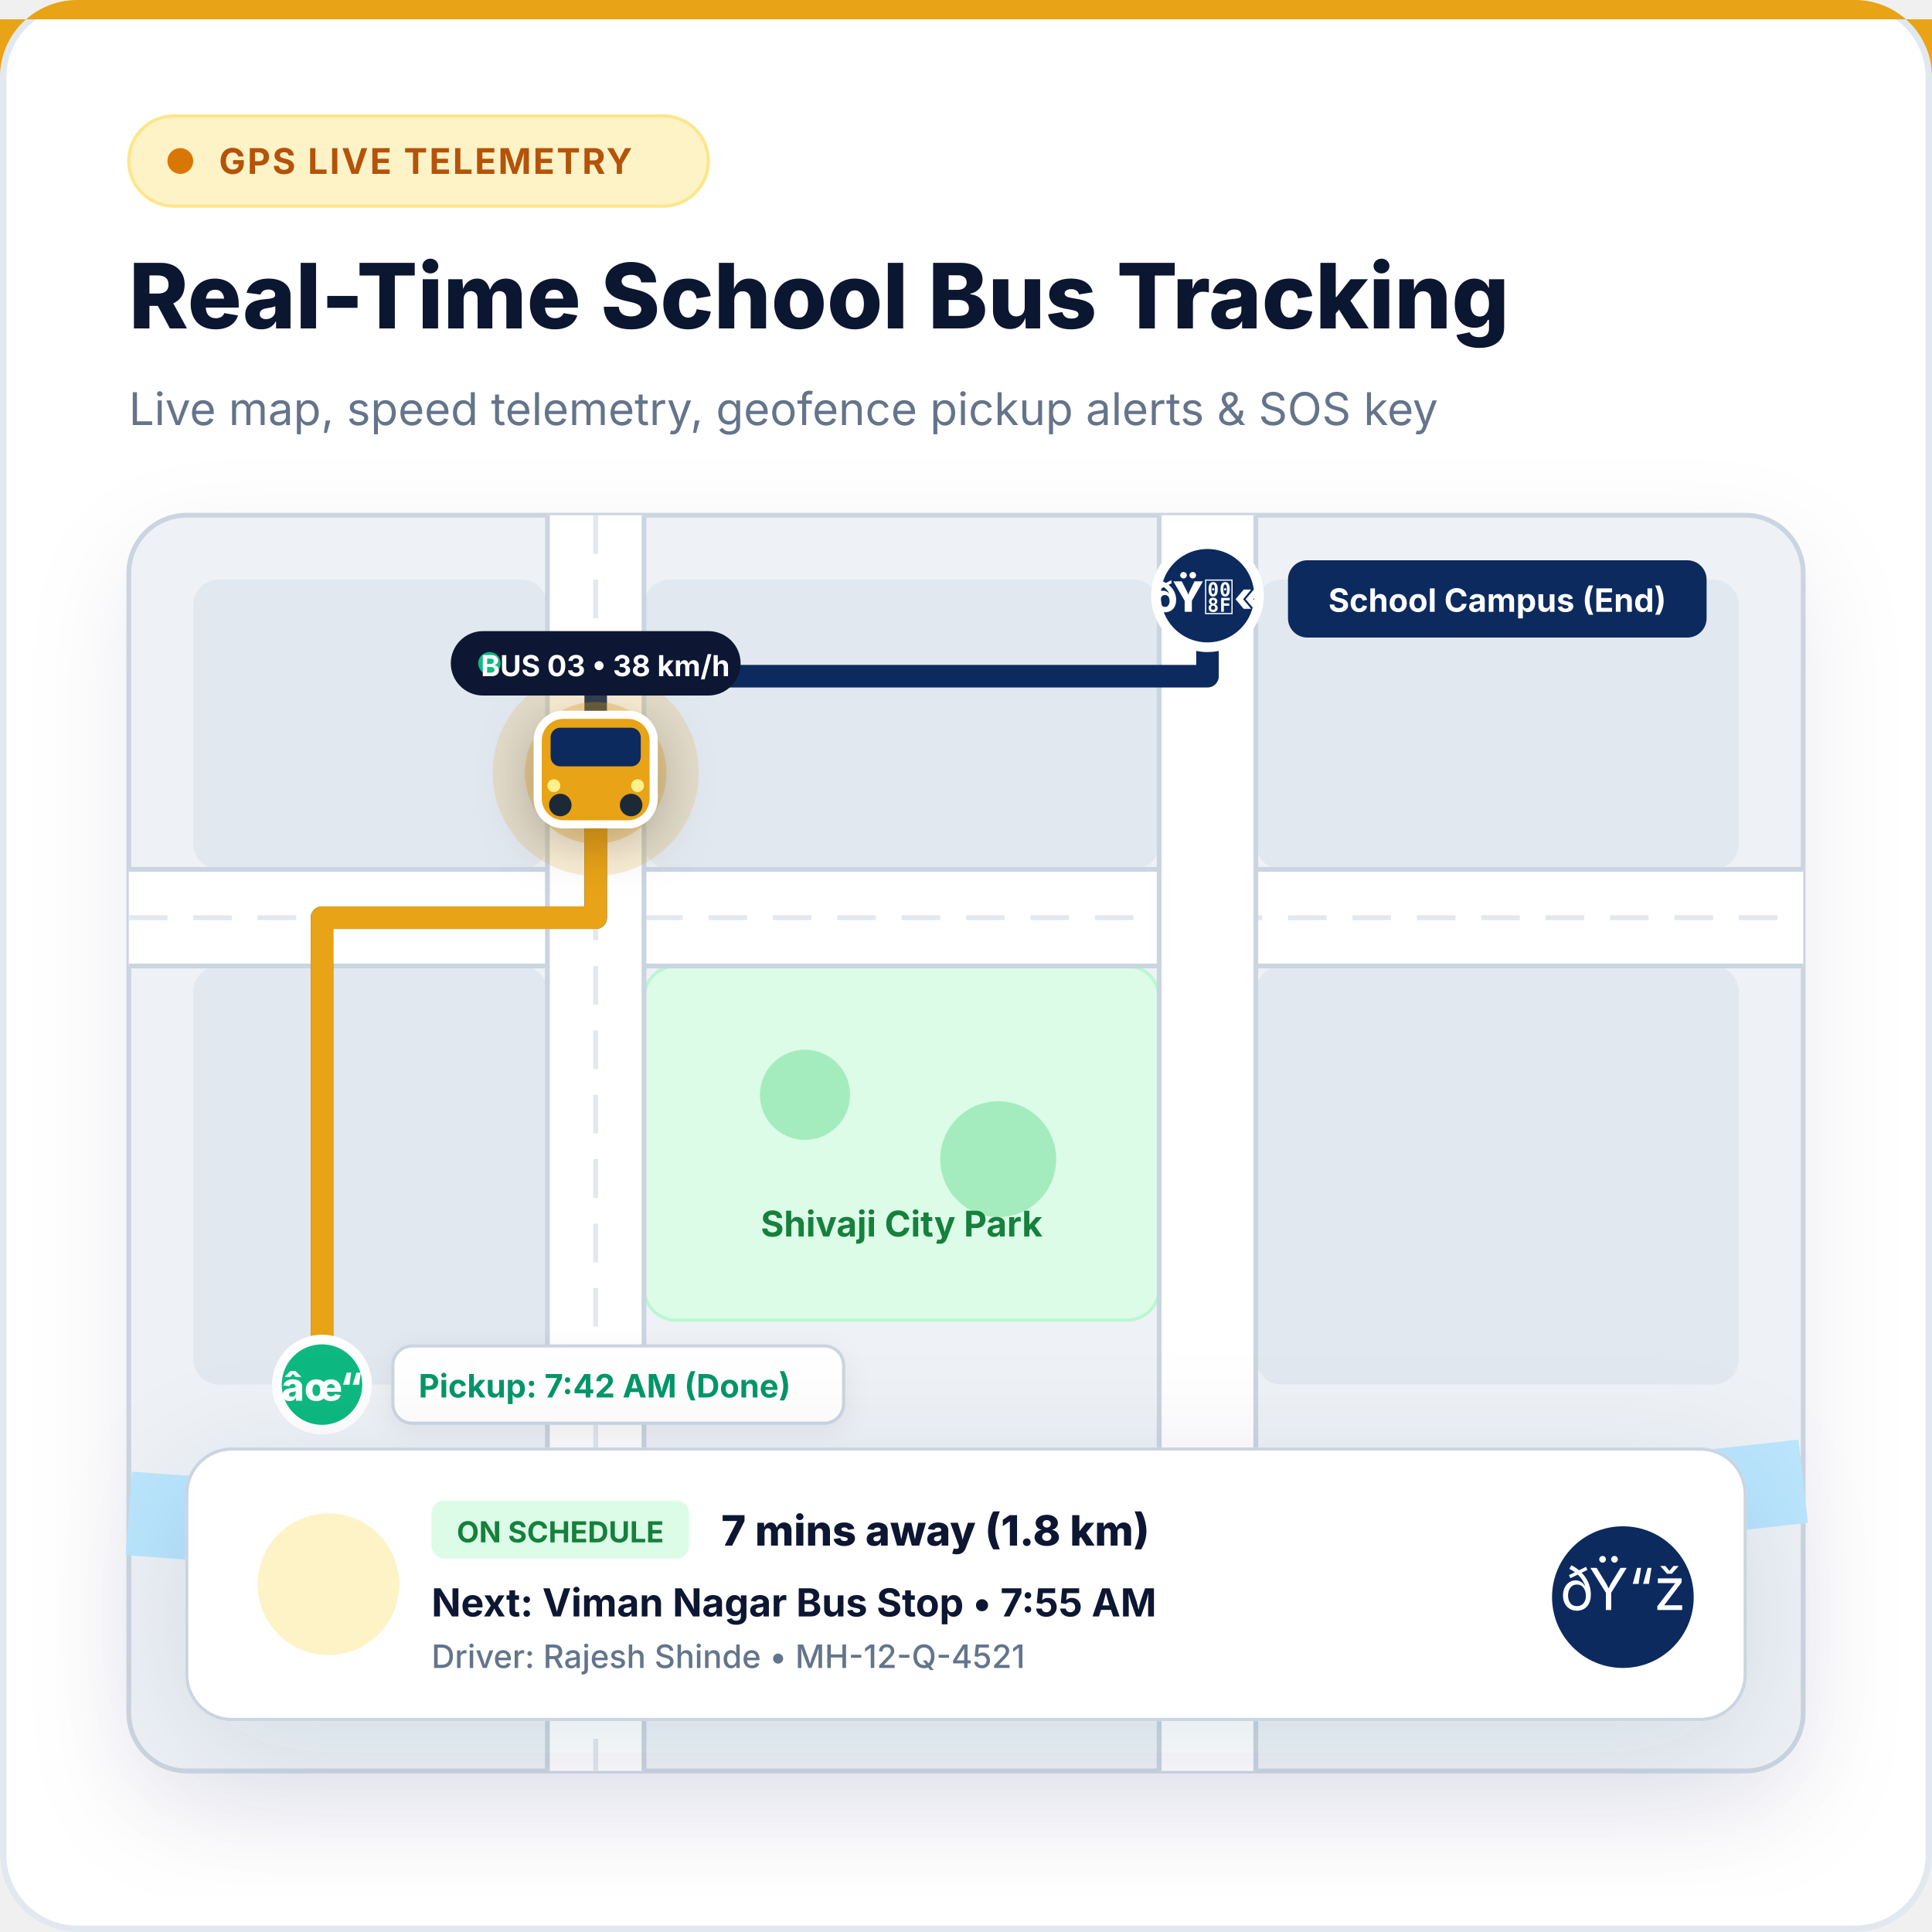
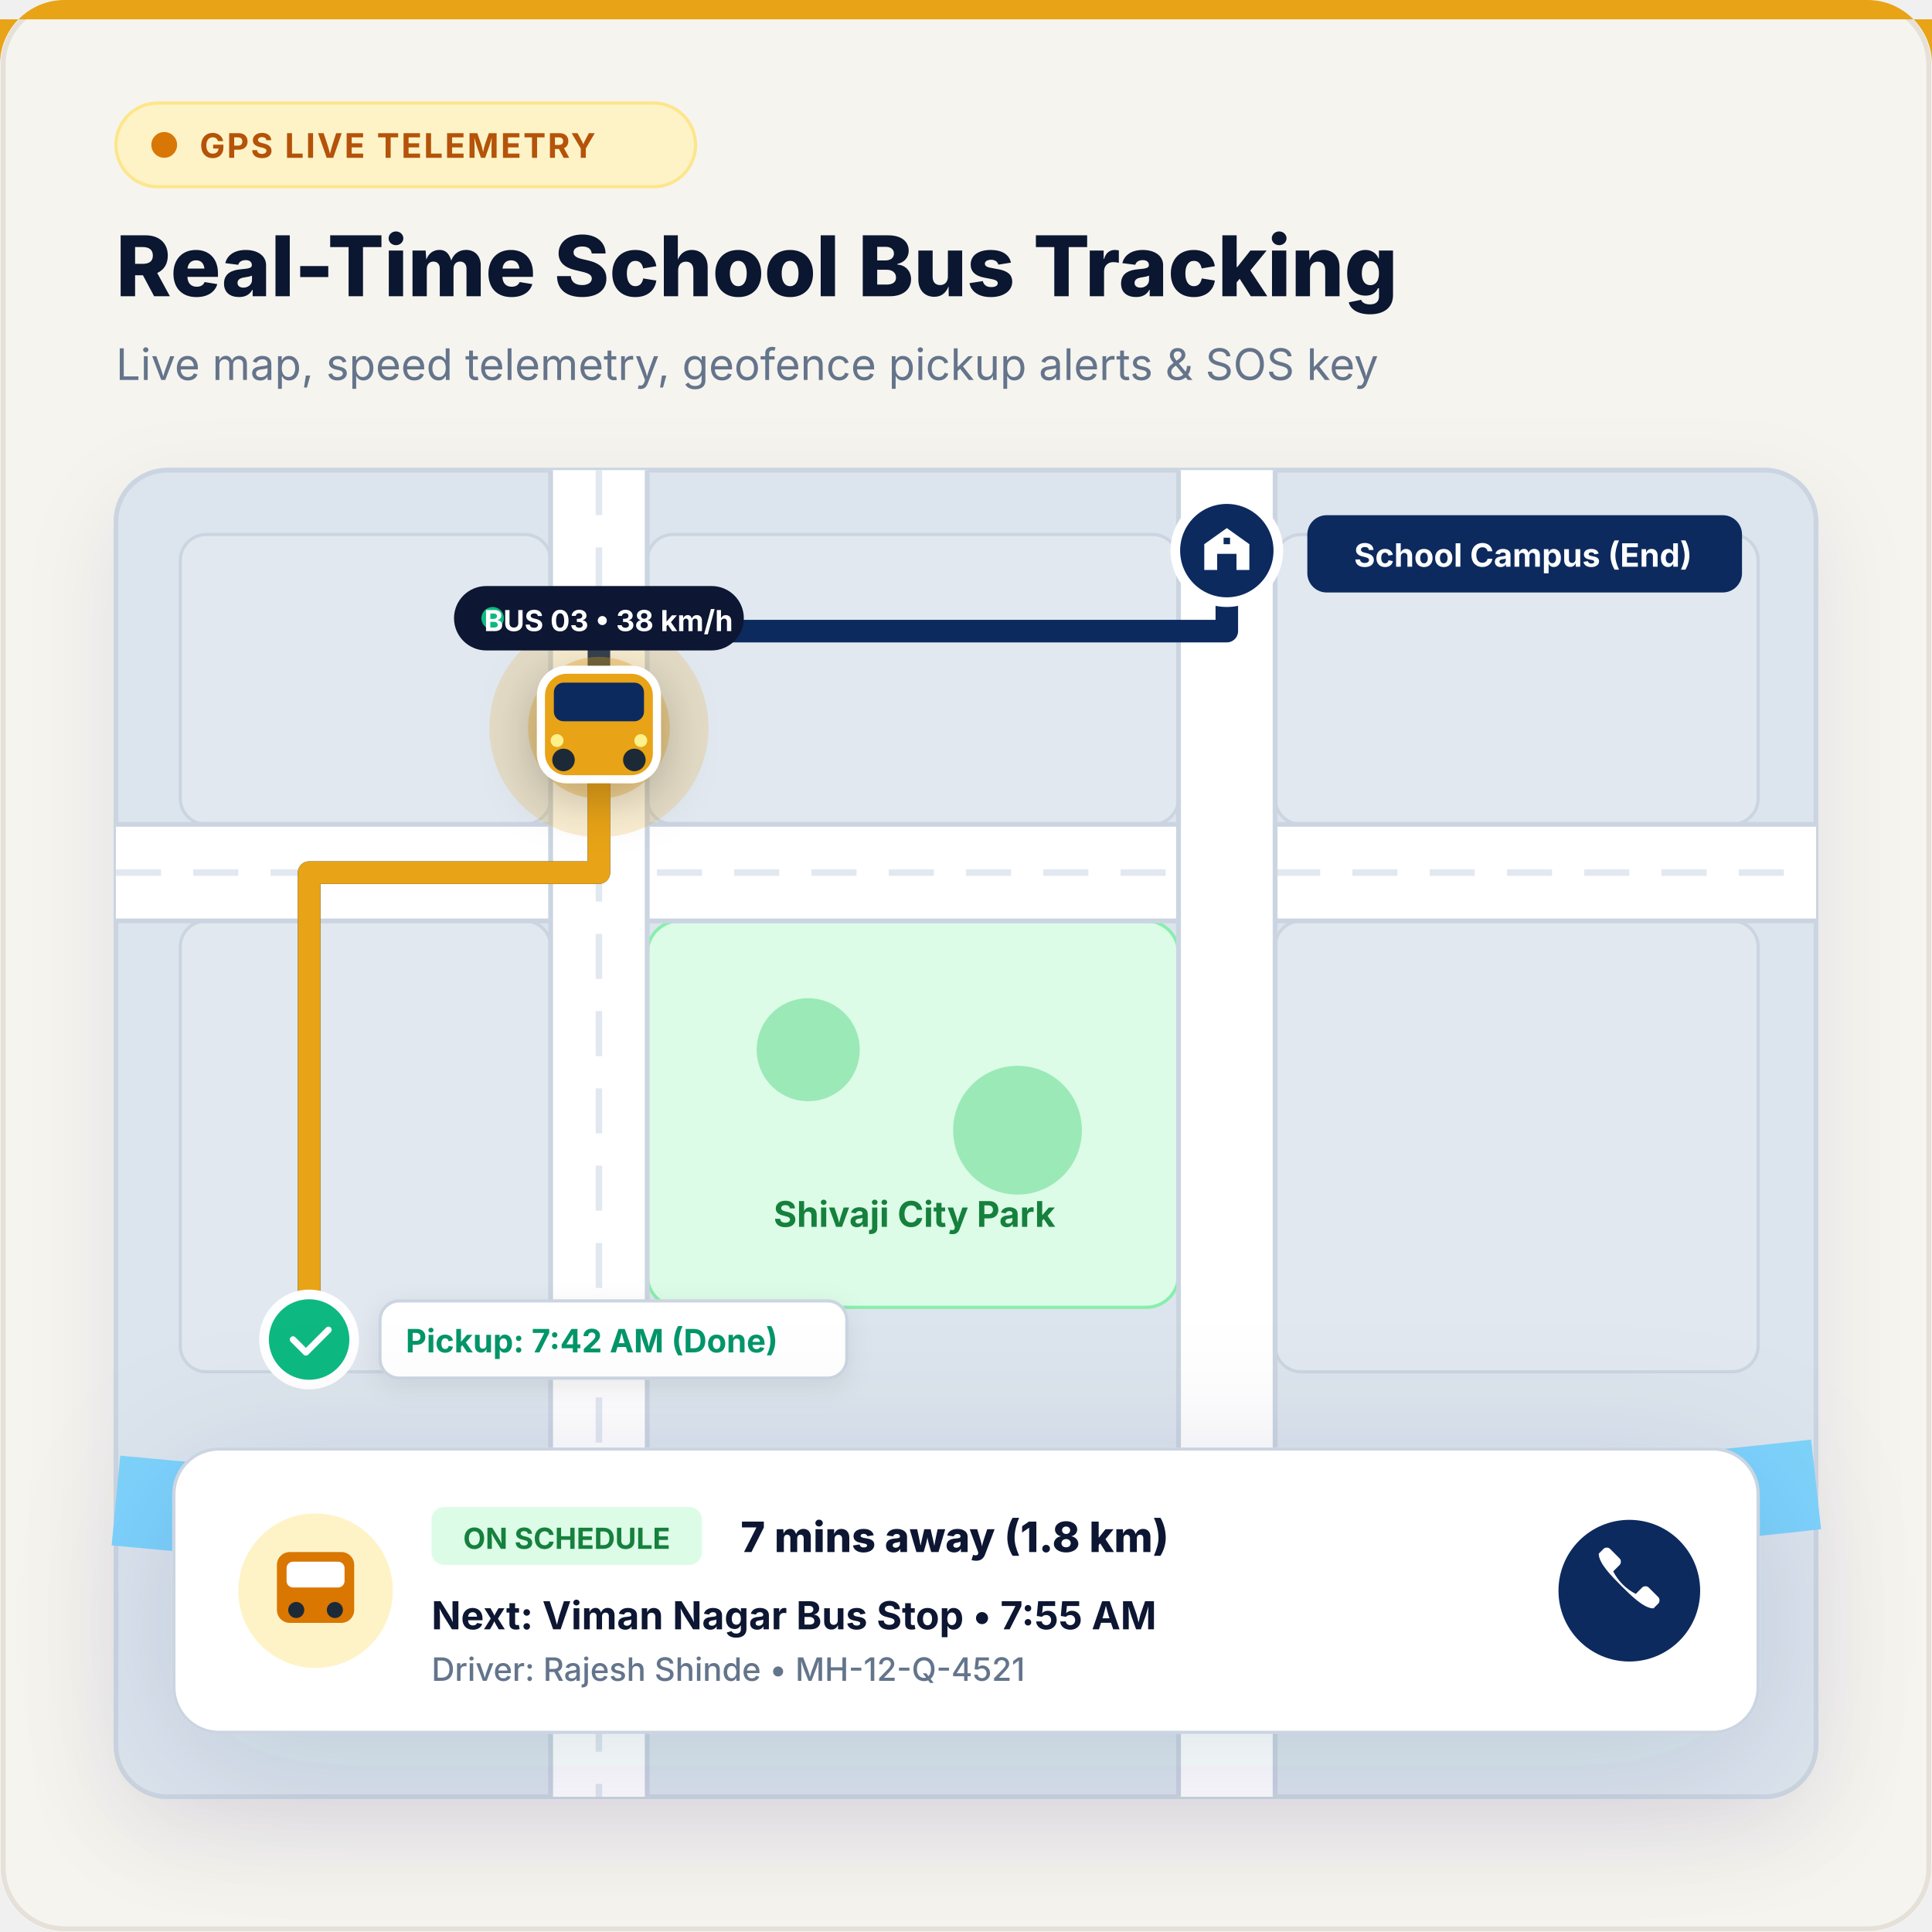
<svg xmlns="http://www.w3.org/2000/svg" viewBox="0 0 600 600" width="600" height="600" fill="none">
  <defs>
    <filter id="shadowBus" x="-10%" y="-10%" width="120%" height="120%">
-       <feDropShadow dx="0" dy="12" stdDeviation="16" flood-color="#0A2A5E" flood-opacity="0.08" />
+       <feDropShadow dx="0" dy="10" stdDeviation="14" flood-color="#0A2A5E" flood-opacity="0.08" />
    </filter>
  </defs>
-   <rect width="600" height="600" rx="24" fill="#FFFFFF" />
-   <rect x="1" y="1" width="598" height="598" rx="23" stroke="#E2E8F0" stroke-width="2" />
-   <path d="M0 24 C0 10.7 10.7 0 24 0 L576 0 C589.3 0 600 10.7 600 24 L600 6 L0 6 Z" fill="#E8A317" />
-   <g transform="translate(40, 36)">
-     <rect width="180" height="28" rx="14" fill="#FEF3C7" stroke="#FDE68A" />
-     <circle cx="16" cy="14" r="4" fill="#D97706" />
-     <text x="28" y="18" font-family="'Inter', sans-serif" font-weight="700" font-size="11" fill="#B45309" letter-spacing="0.6">GPS LIVE TELEMETRY</text>
-     <text x="0" y="66" font-family="'Inter', sans-serif" font-weight="800" font-size="28" fill="#0B1630">Real-Time School Bus Tracking</text>
-     <text x="0" y="96" font-family="'Inter', sans-serif" font-weight="400" font-size="14" fill="#64748B">Live map, speed telemetry, geofence pickup alerts &amp; SOS key</text>
+   <rect width="600" height="600" rx="20" fill="#F6F4EF" />
+   <rect x="1" y="1" width="598" height="598" rx="19" stroke="#E5E0D8" stroke-width="1.5" />
+   <path d="M0 20 C0 9 9 0 20 0 L580 0 C591 0 600 9 600 20 L600 6 L0 6 Z" fill="#E8A317" />
+   <g transform="translate(36, 32)">
+     <rect width="180" height="26" rx="13" fill="#FEF3C7" stroke="#FDE68A" />
+     <circle cx="15" cy="13" r="4" fill="#D97706" />
+     <text x="26" y="17" font-family="'Inter', -apple-system, sans-serif" font-weight="700" font-size="10.5" fill="#B45309" letter-spacing="0.6">GPS LIVE TELEMETRY</text>
+     <text x="0" y="60" font-family="'Inter', -apple-system, sans-serif" font-weight="800" font-size="26" fill="#0B1630">Real-Time School Bus Tracking</text>
+     <text x="0" y="86" font-family="'Inter', -apple-system, sans-serif" font-weight="400" font-size="13.5" fill="#64748B">Live map, speed telemetry, geofence pickup alerts &amp; SOS key</text>
  </g>
-   <g transform="translate(40, 160)" filter="url(#shadowBus)">
-     <rect width="520" height="390" rx="18" fill="#EEF2F6" stroke="#CBD5E1" stroke-width="1.5" />
+   <g transform="translate(36, 146)" filter="url(#shadowBus)">
+     <rect width="528" height="412" rx="16" fill="#DCE5ED" stroke="#CBD5E1" stroke-width="1.5" />
    <g>
-       <rect x="20" y="20" width="110" height="90" rx="8" fill="#E2E8F0" />
-       <rect x="160" y="20" width="160" height="90" rx="8" fill="#E2E8F0" />
-       <rect x="350" y="20" width="150" height="90" rx="8" fill="#E2E8F0" />
-       <rect x="160" y="140" width="160" height="110" rx="10" fill="#DCFCE7" stroke="#BBF7D0" />
-       <circle cx="210" cy="180" r="14" fill="#22C55E" opacity="0.3" />
-       <circle cx="270" cy="200" r="18" fill="#22C55E" opacity="0.3" />
-       <text x="240" y="224" font-family="'Inter', sans-serif" font-size="11" font-weight="700" fill="#15803D" text-anchor="middle">Shivaji City Park</text>
-       <path d="M 0 310 Q 260 330 520 300" stroke="#BAE6FD" stroke-width="26" fill="none" />
-       <text x="90" y="314" font-family="'Inter', sans-serif" font-size="10" font-weight="600" fill="#0284C7">Mula-Mutha River Bypass</text>
-       <rect x="20" y="140" width="110" height="130" rx="8" fill="#E2E8F0" />
-       <rect x="350" y="140" width="150" height="130" rx="8" fill="#E2E8F0" />
-       <rect x="0" y="110" width="520" height="30" fill="#FFFFFF" />
-       <line x1="0" y1="110" x2="520" y2="110" stroke="#CBD5E1" stroke-width="1.5" />
-       <line x1="0" y1="140" x2="520" y2="140" stroke="#CBD5E1" stroke-width="1.5" />
-       <line x1="0" y1="125" x2="520" y2="125" stroke="#E2E8F0" stroke-width="1.5" stroke-dasharray="12 8" />
-       <rect x="130" y="0" width="30" height="390" fill="#FFFFFF" />
-       <line x1="130" y1="0" x2="130" y2="390" stroke="#CBD5E1" stroke-width="1.5" />
-       <line x1="160" y1="0" x2="160" y2="390" stroke="#CBD5E1" stroke-width="1.5" />
-       <line x1="145" y1="0" x2="145" y2="390" stroke="#E2E8F0" stroke-width="1.5" stroke-dasharray="12 8" />
-       <rect x="320" y="0" width="30" height="390" fill="#FFFFFF" />
-       <line x1="320" y1="0" x2="320" y2="390" stroke="#CBD5E1" stroke-width="1.5" />
-       <line x1="350" y1="0" x2="350" y2="390" stroke="#CBD5E1" stroke-width="1.5" />
-       <path d="M 60 270 L 60 125 L 145 125 L 145 50 L 335 50 L 335 25" stroke="#0A2A5E" stroke-width="7" stroke-linecap="round" stroke-linejoin="round" />
-       <path d="M 60 270 L 60 125 L 145 125 L 145 80" stroke="#E8A317" stroke-width="7" stroke-linecap="round" stroke-linejoin="round" />
+       <rect x="20" y="20" width="115" height="90" rx="8" fill="#E2E8F0" stroke="#CBD5E1" />
+       <rect x="165" y="20" width="165" height="90" rx="8" fill="#E2E8F0" stroke="#CBD5E1" />
+       <rect x="360" y="20" width="150" height="90" rx="8" fill="#E2E8F0" stroke="#CBD5E1" />
+       <rect x="165" y="140" width="165" height="120" rx="10" fill="#DCFCE7" stroke="#86EFAC" />
+       <circle cx="215" cy="180" r="16" fill="#22C55E" opacity="0.35" />
+       <circle cx="280" cy="205" r="20" fill="#22C55E" opacity="0.35" />
+       <text x="248" y="235" font-family="'Inter', sans-serif" font-size="11" font-weight="700" fill="#15803D" text-anchor="middle">Shivaji City Park</text>
+       <path d="M 0 320 Q 260 345 528 315" stroke="#7DD3FC" stroke-width="28" fill="none" />
+       <text x="80" y="324" font-family="'Inter', sans-serif" font-size="10.5" font-weight="700" fill="#0284C7">Mula-Mutha River Bypass</text>
+       <rect x="20" y="140" width="115" height="140" rx="8" fill="#E2E8F0" stroke="#CBD5E1" />
+       <rect x="360" y="140" width="150" height="140" rx="8" fill="#E2E8F0" stroke="#CBD5E1" />
+       <rect x="0" y="110" width="528" height="30" fill="#FFFFFF" />
+       <line x1="0" y1="110" x2="528" y2="110" stroke="#CBD5E1" stroke-width="1.5" />
+       <line x1="0" y1="140" x2="528" y2="140" stroke="#CBD5E1" stroke-width="1.5" />
+       <line x1="0" y1="125" x2="528" y2="125" stroke="#E2E8F0" stroke-width="2" stroke-dasharray="14 10" />
+       <rect x="135" y="0" width="30" height="412" fill="#FFFFFF" />
+       <line x1="135" y1="0" x2="135" y2="412" stroke="#CBD5E1" stroke-width="1.5" />
+       <line x1="165" y1="0" x2="165" y2="412" stroke="#CBD5E1" stroke-width="1.5" />
+       <line x1="150" y1="0" x2="150" y2="412" stroke="#E2E8F0" stroke-width="2" stroke-dasharray="14 10" />
+       <rect x="330" y="0" width="30" height="412" fill="#FFFFFF" />
+       <line x1="330" y1="0" x2="330" y2="412" stroke="#CBD5E1" stroke-width="1.5" />
+       <line x1="360" y1="0" x2="360" y2="412" stroke="#CBD5E1" stroke-width="1.5" />
+       <path d="M 60 270 L 60 125 L 150 125 L 150 50 L 345 50 L 345 25" stroke="#0A2A5E" stroke-width="7" stroke-linecap="round" stroke-linejoin="round" />
+       <path d="M 60 270 L 60 125 L 150 125 L 150 80" stroke="#E8A317" stroke-width="7" stroke-linecap="round" stroke-linejoin="round" />
      <circle cx="60" cy="270" r="14" fill="#10B981" stroke="#FFFFFF" stroke-width="3" />
-       <text x="60" y="275" font-family="'Inter', sans-serif" font-size="12" font-weight="800" fill="#FFFFFF" text-anchor="middle">âœ“</text>
-       <rect x="82" y="258" width="140" height="24" rx="6" fill="#FFFFFF" stroke="#CBD5E1" filter="drop-shadow(0 2px 4px rgba(0,0,0,0.06))" />
+       <path d="M55 270 l4 4 l7 -7" stroke="#FFFFFF" stroke-width="2" stroke-linecap="round" stroke-linejoin="round" fill="none" />
+       <rect x="82" y="258" width="145" height="24" rx="6" fill="#FFFFFF" stroke="#CBD5E1" filter="drop-shadow(0 2px 4px rgba(0,0,0,0.08))" />
      <text x="90" y="274" font-family="'Inter', sans-serif" font-size="10" font-weight="700" fill="#059669">Pickup: 7:42 AM (Done)</text>
-       <circle cx="335" cy="25" r="16" fill="#0A2A5E" stroke="#FFFFFF" stroke-width="3" />
-       <text x="335" y="30" font-family="'Inter', sans-serif" font-size="13" font-weight="800" fill="#FFFFFF" text-anchor="middle">ðŸ«</text>
-       <rect x="360" y="14" width="130" height="24" rx="6" fill="#0A2A5E" />
-       <text x="425" y="30" font-family="'Inter', sans-serif" font-size="10" font-weight="700" fill="#FFFFFF" text-anchor="middle">School Campus (End)</text>
-       <circle cx="145" cy="80" r="32" fill="#E8A317" opacity="0.18" />
-       <circle cx="145" cy="80" r="22" fill="#E8A317" opacity="0.32" />
-       <rect x="127" y="62" width="36" height="34" rx="8" fill="#E8A317" stroke="#FFFFFF" stroke-width="2.5" filter="drop-shadow(0 4px 8px rgba(0,0,0,0.25))" />
-       <rect x="131" y="66" width="28" height="12" rx="3" fill="#0A2A5E" />
-       <circle cx="134" cy="90" r="3.5" fill="#1F2937" />
-       <circle cx="156" cy="90" r="3.5" fill="#1F2937" />
-       <circle cx="132" cy="84" r="2" fill="#FEF08A" />
-       <circle cx="158" cy="84" r="2" fill="#FEF08A" />
-       <rect x="100" y="36" width="90" height="20" rx="10" fill="#0B1630" />
-       <circle cx="112" cy="46" r="3.5" fill="#10B981" />
-       <text x="148" y="50" font-family="'Inter', sans-serif" font-size="9" font-weight="700" fill="#FFFFFF" text-anchor="middle">BUS 03 • 38 km/h</text>
+       <circle cx="345" cy="25" r="16" fill="#0A2A5E" stroke="#FFFFFF" stroke-width="3" />
+       <g transform="translate(337, 17)" fill="#FFFFFF">
+         <path d="M8 1 L1 6 v8 h14 v-8 z M5 14 v-5 h6 v5 z M7 4 h2 v2 h-2 z" />
+       </g>
+       <rect x="370" y="14" width="135" height="24" rx="6" fill="#0A2A5E" />
+       <text x="437" y="30" font-family="'Inter', sans-serif" font-size="10" font-weight="700" fill="#FFFFFF" text-anchor="middle">School Campus (End)</text>
+       <circle cx="150" cy="80" r="34" fill="#E8A317" opacity="0.2" />
+       <circle cx="150" cy="80" r="22" fill="#E8A317" opacity="0.35" />
+       <rect x="132" y="62" width="36" height="34" rx="8" fill="#E8A317" stroke="#FFFFFF" stroke-width="2.5" filter="drop-shadow(0 4px 8px rgba(0,0,0,0.25))" />
+       <rect x="136" y="66" width="28" height="12" rx="3" fill="#0A2A5E" />
+       <circle cx="139" cy="90" r="3.5" fill="#1F2937" />
+       <circle cx="161" cy="90" r="3.5" fill="#1F2937" />
+       <circle cx="137" cy="84" r="2" fill="#FEF08A" />
+       <circle cx="163" cy="84" r="2" fill="#FEF08A" />
+       <rect x="105" y="36" width="90" height="20" rx="10" fill="#0B1630" />
+       <circle cx="117" cy="46" r="3.5" fill="#10B981" />
+       <text x="153" y="50" font-family="'Inter', sans-serif" font-size="9" font-weight="700" fill="#FFFFFF" text-anchor="middle">BUS 03 • 38 km/h</text>
    </g>
-     <g transform="translate(18, 290)">
-       <rect width="484" height="84" rx="14" fill="#FFFFFF" stroke="#CBD5E1" filter="drop-shadow(0 10px 20px rgba(10,42,94,0.12))" />
-       <circle cx="44" cy="42" r="22" fill="#FEF3C7" />
-       <text x="44" y="48" font-family="'Inter', sans-serif" font-size="18" text-anchor="middle">ðŸšŒ</text>
-       <g transform="translate(76, 16)">
-         <rect width="80" height="18" rx="4" fill="#DCFCE7" />
-         <text x="40" y="13" font-family="'Inter', sans-serif" font-size="9" font-weight="700" fill="#15803D" text-anchor="middle">ON SCHEDULE</text>
-         <text x="90" y="14" font-family="'Inter', sans-serif" font-size="13" font-weight="800" fill="#0B1630">7 mins away (1.8 km)</text>
-         <text x="0" y="36" font-family="'Inter', sans-serif" font-size="12" font-weight="700" fill="#0B1630">Next: Viman Nagar Bus Stop • 7:55 AM</text>
-         <text x="0" y="52" font-family="'Inter', sans-serif" font-size="10" font-weight="500" fill="#64748B">Driver: Rajesh Shinde • MH-12-Q-4521</text>
+     <g transform="translate(18, 304)">
+       <rect width="492" height="88" rx="14" fill="#FFFFFF" stroke="#CBD5E1" filter="drop-shadow(0 10px 24px rgba(10,42,94,0.14))" />
+       <circle cx="44" cy="44" r="24" fill="#FEF3C7" />
+       <g transform="translate(32, 32)">
+         <rect width="24" height="22" rx="4" fill="#D97706" />
+         <rect x="3" y="3" width="18" height="8" rx="2" fill="#FFFFFF" />
+         <circle cx="6" cy="18" r="2.5" fill="#1F2937" />
+         <circle cx="18" cy="18" r="2.5" fill="#1F2937" />
      </g>
-       <rect x="424" y="24" width="44" height="44" rx="22" fill="#0A2A5E" />
-       <text x="446" y="50" font-family="'Inter', sans-serif" font-size="18" fill="#FFFFFF" text-anchor="middle">ðŸ“ž</text>
+       <g transform="translate(80, 18)">
+         <rect width="84" height="18" rx="4" fill="#DCFCE7" />
+         <text x="42" y="13" font-family="'Inter', sans-serif" font-size="9" font-weight="700" fill="#15803D" text-anchor="middle">ON SCHEDULE</text>
+         <text x="96" y="14" font-family="'Inter', sans-serif" font-size="13" font-weight="800" fill="#0B1630">7 mins away (1.8 km)</text>
+         <text x="0" y="38" font-family="'Inter', sans-serif" font-size="12" font-weight="700" fill="#0B1630">Next: Viman Nagar Bus Stop • 7:55 AM</text>
+         <text x="0" y="54" font-family="'Inter', sans-serif" font-size="10" font-weight="500" fill="#64748B">Driver: Rajesh Shinde • MH-12-Q-4521</text>
+       </g>
+       <rect x="430" y="22" width="44" height="44" rx="22" fill="#0A2A5E" />
+       <path d="M447 38 c1.5 3 4 5.5 7 7 l2 -2 c.5 -.5 1.5 -.5 2 0 l3 3 c.5 .5 .5 1.5 0 2 l-1.5 1.5 c-3 0 -7 -4 -10 -7 s-7 -7 -7 -10 l1.5 -1.5 c.5 -.5 1.5 -.5 2 0 l3 3 c.5 .5 .5 1.5 0 2 z" fill="#FFFFFF" />
    </g>
  </g>
</svg>
